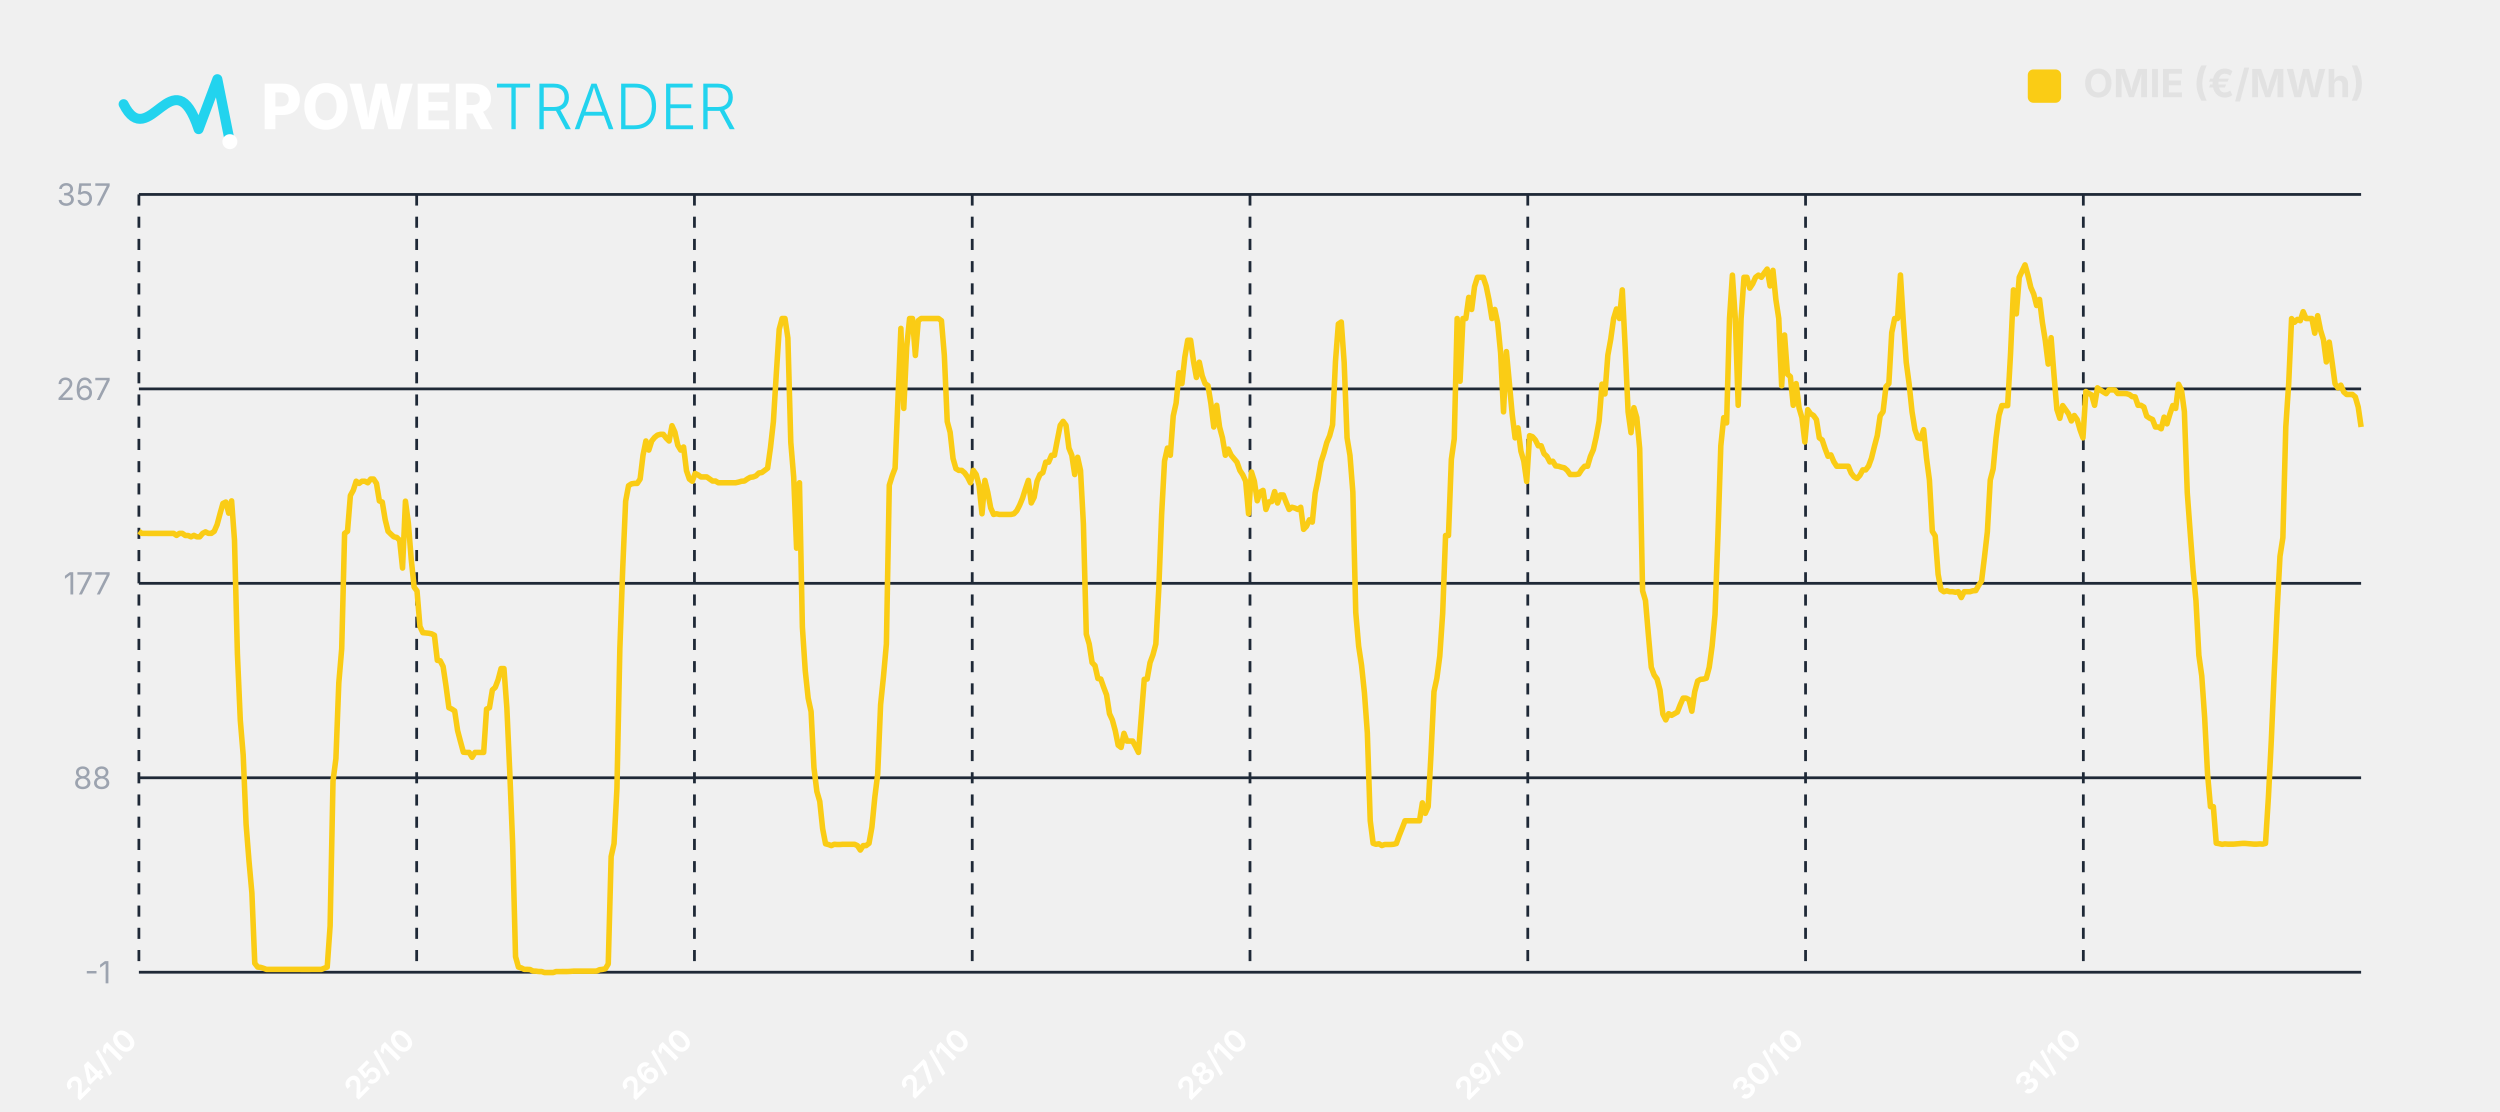
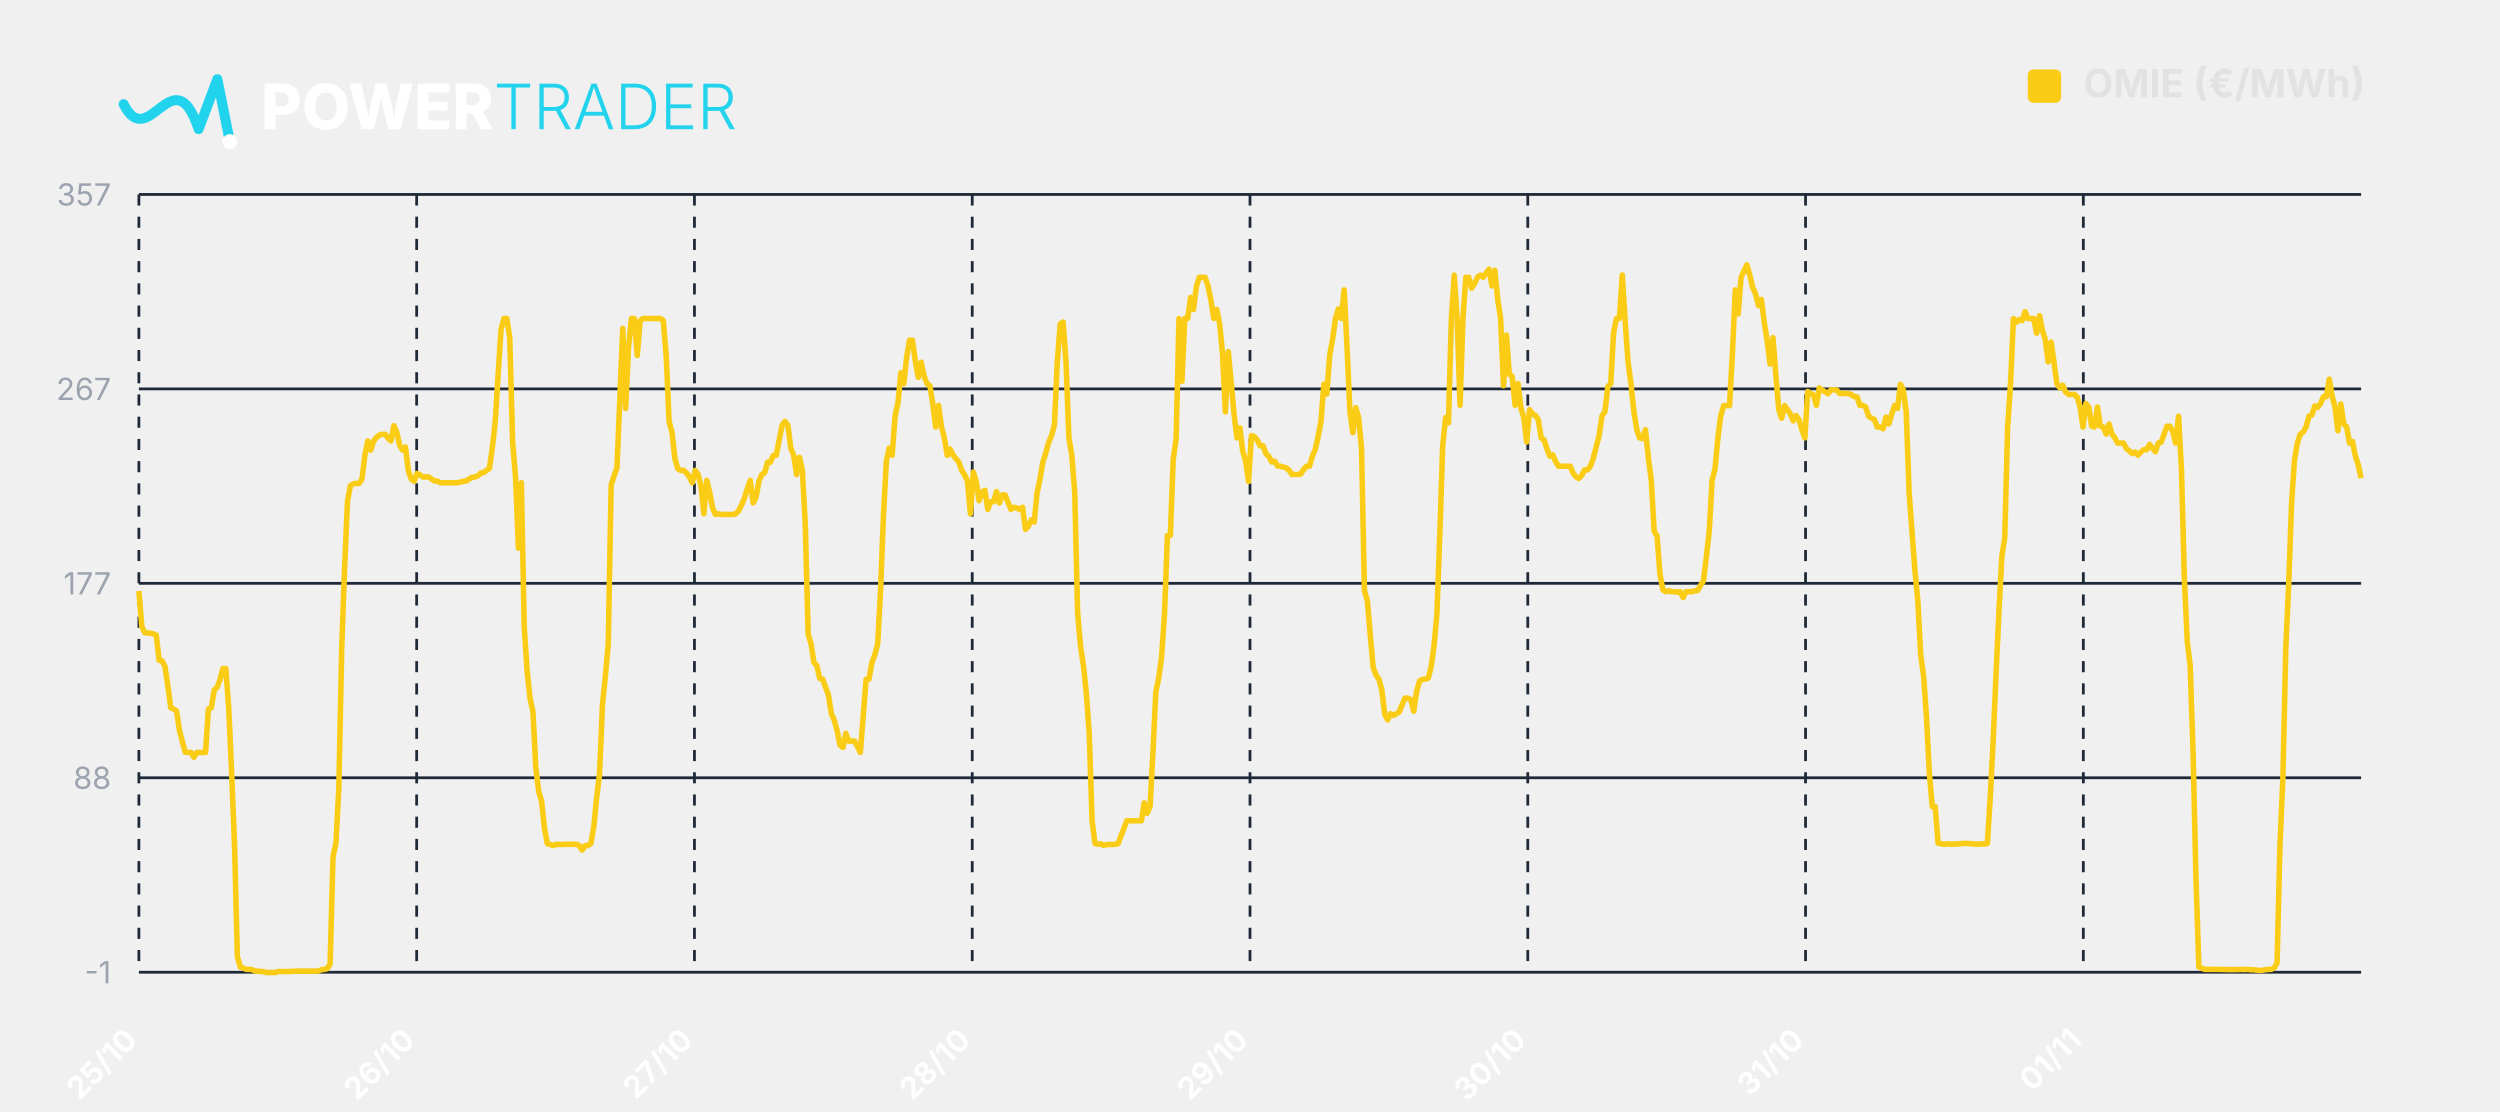
<svg xmlns="http://www.w3.org/2000/svg" viewBox="0 0 900 400" style="font-family: 'Inter', sans-serif; background: #0b0f19;">
  <g transform="translate(40, 15) scale(0.45)">
    <path d="M10 50 C30 90 50 10 70 70 L85 30 L95 80" stroke="#22d3ee" stroke-width="8" stroke-linecap="round" stroke-linejoin="round" fill="none" />
    <circle cx="95" cy="80" r="6" fill="#ffffff" />
    <text x="120" y="70" font-family="'Inter', sans-serif" font-weight="800" font-size="50" fill="#ffffff">POWER<tspan fill="#22d3ee" font-weight="300">TRADER</tspan>
    </text>
  </g>
  <rect x="730" y="25" width="12" height="12" fill="#facc15" rx="2" />
  <text x="750" y="35" font-size="14" font-weight="bold" fill="#e2e2e2">OMIE (€/MWh)</text>
  <line x1="50" y1="350.0" x2="850" y2="350.0" stroke="#1f2937" stroke-width="1" />
  <text x="40" y="354.0" text-anchor="end" font-size="11" fill="#9ca3af">-1</text>
  <line x1="50" y1="280.0" x2="850" y2="280.0" stroke="#1f2937" stroke-width="1" />
  <text x="40" y="284.0" text-anchor="end" font-size="11" fill="#9ca3af">88</text>
  <line x1="50" y1="210.0" x2="850" y2="210.0" stroke="#1f2937" stroke-width="1" />
  <text x="40" y="214.0" text-anchor="end" font-size="11" fill="#9ca3af">177</text>
  <line x1="50" y1="140.0" x2="850" y2="140.0" stroke="#1f2937" stroke-width="1" />
  <text x="40" y="144.0" text-anchor="end" font-size="11" fill="#9ca3af">267</text>
  <line x1="50" y1="70.0" x2="850" y2="70.0" stroke="#1f2937" stroke-width="1" />
  <text x="40" y="74.0" text-anchor="end" font-size="11" fill="#9ca3af">357</text>
  <line x1="50.0" y1="70" x2="50.0" y2="350" stroke="#1f2937" stroke-width="1" stroke-dasharray="4,4" />
-   <text x="50.0" y="375" text-anchor="end" transform="rotate(-45, 50.0, 375)" font-size="11" font-weight="bold" fill="#ffffff">24/10</text>
+   <text x="50.0" y="375" text-anchor="end" transform="rotate(-45, 50.0, 375)" font-size="11" font-weight="bold" fill="#ffffff">25/10</text>
  <line x1="150.0" y1="70" x2="150.0" y2="350" stroke="#1f2937" stroke-width="1" stroke-dasharray="4,4" />
-   <text x="150.0" y="375" text-anchor="end" transform="rotate(-45, 150.0, 375)" font-size="11" font-weight="bold" fill="#ffffff">25/10</text>
+   <text x="150.0" y="375" text-anchor="end" transform="rotate(-45, 150.0, 375)" font-size="11" font-weight="bold" fill="#ffffff">26/10</text>
  <line x1="250.0" y1="70" x2="250.0" y2="350" stroke="#1f2937" stroke-width="1" stroke-dasharray="4,4" />
-   <text x="250.0" y="375" text-anchor="end" transform="rotate(-45, 250.0, 375)" font-size="11" font-weight="bold" fill="#ffffff">26/10</text>
+   <text x="250.0" y="375" text-anchor="end" transform="rotate(-45, 250.0, 375)" font-size="11" font-weight="bold" fill="#ffffff">27/10</text>
  <line x1="350.0" y1="70" x2="350.0" y2="350" stroke="#1f2937" stroke-width="1" stroke-dasharray="4,4" />
-   <text x="350.0" y="375" text-anchor="end" transform="rotate(-45, 350.0, 375)" font-size="11" font-weight="bold" fill="#ffffff">27/10</text>
+   <text x="350.0" y="375" text-anchor="end" transform="rotate(-45, 350.0, 375)" font-size="11" font-weight="bold" fill="#ffffff">28/10</text>
  <line x1="450.0" y1="70" x2="450.0" y2="350" stroke="#1f2937" stroke-width="1" stroke-dasharray="4,4" />
-   <text x="450.0" y="375" text-anchor="end" transform="rotate(-45, 450.0, 375)" font-size="11" font-weight="bold" fill="#ffffff">28/10</text>
+   <text x="450.0" y="375" text-anchor="end" transform="rotate(-45, 450.0, 375)" font-size="11" font-weight="bold" fill="#ffffff">29/10</text>
  <line x1="550.0" y1="70" x2="550.0" y2="350" stroke="#1f2937" stroke-width="1" stroke-dasharray="4,4" />
-   <text x="550.0" y="375" text-anchor="end" transform="rotate(-45, 550.0, 375)" font-size="11" font-weight="bold" fill="#ffffff">29/10</text>
+   <text x="550.0" y="375" text-anchor="end" transform="rotate(-45, 550.0, 375)" font-size="11" font-weight="bold" fill="#ffffff">30/10</text>
  <line x1="650.0" y1="70" x2="650.0" y2="350" stroke="#1f2937" stroke-width="1" stroke-dasharray="4,4" />
-   <text x="650.0" y="375" text-anchor="end" transform="rotate(-45, 650.0, 375)" font-size="11" font-weight="bold" fill="#ffffff">30/10</text>
+   <text x="650.0" y="375" text-anchor="end" transform="rotate(-45, 650.0, 375)" font-size="11" font-weight="bold" fill="#ffffff">31/10</text>
  <line x1="750.0" y1="70" x2="750.0" y2="350" stroke="#1f2937" stroke-width="1" stroke-dasharray="4,4" />
-   <text x="750.0" y="375" text-anchor="end" transform="rotate(-45, 750.0, 375)" font-size="11" font-weight="bold" fill="#ffffff">31/10</text>
-   <polyline points="50.0,191.27 51.043,192.005 52.086,192.005 53.129,192.02 54.172,192.02 55.215,192.02 56.258,192.02 57.301,192.02 58.344,192.02 59.387,192.02 60.43,192.02 61.473,192.02 62.516,192.02 63.559,192.739 64.602,192.02 65.645,192.02 66.688,192.77 67.731,192.786 68.774,193.254 69.817,192.739 70.86,193.254 71.904,193.254 72.947,192.02 73.99,191.473 75.033,192.02 76.076,192.005 77.119,191.27 78.162,188.865 79.205,184.96 80.248,181.258 81.291,180.742 82.334,184.733 83.377,180.328 84.42,194.488 85.463,235.335 86.506,259.282 87.549,271.801 88.592,296.747 89.635,309.923 90.678,321.443 91.721,346.803 92.764,348.138 93.807,348.255 94.85,348.575 95.893,348.974 96.936,348.974 97.979,348.974 99.022,348.974 100.065,348.974 101.108,348.974 102.151,348.974 103.194,348.974 104.237,348.974 105.28,348.974 106.323,348.974 107.366,348.974 108.409,348.982 109.452,348.982 110.495,348.982 111.538,348.982 112.581,348.974 113.625,348.974 114.668,348.974 115.711,348.974 116.754,348.552 117.797,348.138 118.84,333.353 119.883,281.189 120.926,273.113 121.969,245.832 123.012,233.617 124.055,192.02 125.098,191.27 126.141,178.384 127.184,176.486 128.227,173.244 129.27,174.025 130.313,173.244 131.356,173.244 132.399,173.799 133.442,172.463 134.485,172.463 135.528,174.025 136.571,180.328 137.614,180.742 138.657,187.029 139.7,191.27 140.743,192.301 141.786,193.254 142.829,193.473 143.872,194.488 144.915,204.493 145.958,180.43 147.001,188.248 148.044,201.361 149.087,211.358 150.13,212.764 151.173,225.51 152.216,227.76 153.259,227.861 154.302,227.963 155.346,228.166 156.389,228.697 157.432,237.718 158.475,237.889 159.518,239.943 160.561,246.98 161.604,254.783 162.647,255.251 163.69,255.954 164.733,262.984 165.776,266.967 166.819,270.794 167.862,270.872 168.905,270.872 169.948,272.621 170.991,270.872 172.034,270.872 173.077,270.872 174.12,270.872 175.163,255.251 176.206,254.783 177.249,248.386 178.292,247.441 179.335,244.669 180.378,240.685 181.421,240.685 182.464,254.783 183.507,277.745 184.55,303.768 185.593,344.42 186.636,348.138 187.679,348.458 188.722,348.974 189.765,348.974 190.808,349.028 191.851,349.575 192.894,349.606 193.937,349.747 194.98,349.755 196.023,350.114 197.066,350.114 198.11,350.114 199.153,350.114 200.196,349.763 201.239,349.763 202.282,349.755 203.325,349.755 204.368,349.747 205.411,349.692 206.454,349.606 207.497,349.606 208.54,349.606 209.583,349.606 210.626,349.606 211.669,349.606 212.712,349.606 213.755,349.606 214.798,349.575 215.841,349.099 216.884,348.974 217.927,348.747 218.97,347.029 220.013,308.353 221.056,303.682 222.099,283.766 223.142,233.617 224.185,204.485 225.228,180.43 226.271,174.869 227.314,174.189 228.357,174.025 229.4,174.025 230.443,172.463 231.486,163.872 232.529,158.757 233.572,162.029 234.615,158.757 235.658,157.468 236.701,156.632 237.744,156.359 238.787,156.359 239.831,157.726 240.874,158.757 241.917,153.258 242.96,155.57 244.003,160.28 245.046,162.029 246.089,160.928 247.132,169.449 248.175,172.463 249.218,173.244 250.261,170.441 251.304,170.964 252.347,171.698 253.39,171.698 254.433,171.698 255.476,172.432 256.519,173.166 257.562,173.166 258.605,173.791 259.648,173.791 260.691,173.791 261.734,173.791 262.777,173.791 263.82,173.791 264.863,173.791 265.906,173.549 266.949,173.244 267.992,173.166 269.035,172.432 270.078,171.839 271.121,171.698 272.164,171.292 273.207,170.277 274.25,170.12 275.293,169.339 276.336,168.558 277.379,161.084 278.422,151.766 279.465,134.639 280.508,118.558 281.551,114.668 282.595,114.668 283.638,121.697 284.681,159.186 285.724,171.698 286.767,197.347 287.81,173.791 288.853,225.706 289.896,241.506 290.939,251.339 291.982,256.15 293.025,276.378 294.068,284.922 295.111,288.484 296.154,298.364 297.197,303.768 298.24,304.026 299.283,304.417 300.326,303.94 301.369,304.026 302.412,304.026 303.455,303.94 304.498,303.94 305.541,303.94 306.584,303.94 307.627,303.94 308.67,304.417 309.713,306.018 310.756,304.417 311.799,304.417 312.842,303.597 313.885,297.778 314.928,287.07 315.971,278.682 317.014,253.689 318.057,243.482 319.1,231.821 320.143,174.658 321.186,171.3 322.229,168.558 323.272,143.566 324.316,118.222 325.359,147.026 326.402,125.009 327.445,114.668 328.488,114.668 329.531,127.969 330.574,115.449 331.617,114.668 332.66,114.668 333.703,114.668 334.746,114.668 335.789,114.668 336.832,114.668 337.875,114.668 338.918,115.449 339.961,127.914 341.004,151.766 342.047,155.625 343.09,165.044 344.133,168.715 345.176,169.339 346.219,169.339 347.262,170.23 348.305,171.698 349.348,173.791 350.391,169.339 351.434,170.831 352.477,174.807 353.52,184.96 354.563,172.94 355.606,177.275 356.649,182.835 357.692,185.194 358.735,184.96 359.778,185.194 360.821,185.194 361.864,185.194 362.907,185.194 363.95,185.194 364.993,184.96 366.037,183.874 367.08,181.836 368.123,179.313 369.166,175.978 370.209,172.94 371.252,181.055 372.295,179.016 373.338,173.229 374.381,170.831 375.424,170.136 376.467,166.371 377.51,166.371 378.553,163.903 379.596,163.888 380.639,158.405 381.682,153.125 382.725,151.696 383.768,153.125 384.811,161.31 385.854,163.903 386.897,170.831 387.94,164.622 388.983,169.339 390.026,188.685 391.069,228.306 392.112,231.821 393.155,238.538 394.198,239.631 395.241,244.263 396.284,244.466 397.327,247.441 398.37,250.175 399.413,256.931 400.456,259.219 401.499,263.062 402.542,268.271 403.585,269.068 404.628,264.007 405.671,266.787 406.714,266.787 407.757,266.787 408.801,268.755 409.844,270.872 410.887,257.727 411.93,244.567 412.973,244.466 414.016,238.538 415.059,235.726 416.102,231.821 417.145,212.295 418.188,185.194 419.231,165.981 420.274,161.31 421.317,163.888 422.36,149.744 423.403,145.081 424.446,134.194 425.489,138.106 426.532,128.555 427.575,122.478 428.618,122.478 429.661,130.07 430.704,135.881 431.747,130.39 432.79,135.279 433.833,138.099 434.876,138.817 435.919,145.245 436.962,153.719 438.005,145.909 439.048,153.719 440.091,157.624 441.134,163.888 442.177,161.678 443.22,163.888 444.263,165.137 445.306,166.371 446.349,169.339 447.392,170.933 448.435,173.229 449.478,184.96 450.522,169.925 451.565,173.237 452.608,180.274 453.651,177.15 454.694,176.54 455.737,183.398 456.78,180.695 457.823,180.555 458.866,176.978 459.909,181.078 460.952,178.173 461.995,178.196 463.038,180.891 464.081,183.398 465.124,182.617 466.167,182.906 467.21,183.398 468.253,182.617 469.296,190.56 470.339,189.451 471.382,187.139 472.425,187.951 473.468,177.517 474.511,172.463 475.554,166.371 476.597,163.154 477.64,159.327 478.683,156.843 479.726,152.938 480.769,130.109 481.812,116.636 482.855,115.925 483.898,130.437 484.941,157.624 485.984,163.903 487.027,177.15 488.07,220.496 489.113,232.602 490.156,239.475 491.199,249.472 492.243,263.843 493.286,295.482 494.329,303.597 495.372,303.94 496.415,303.768 497.458,304.393 498.501,304.026 499.544,304.026 500.587,304.026 501.63,303.94 502.673,303.682 503.716,300.8 504.759,298.208 505.802,295.482 506.845,295.482 507.888,295.482 508.931,295.482 509.974,295.482 511.017,295.482 512.06,289.031 513.103,292.795 514.146,290.397 515.189,270.872 516.232,249.003 517.275,244.161 518.318,236.195 519.361,220.887 520.404,192.778 521.447,192.77 522.49,165.356 523.533,157.976 524.576,114.668 525.619,137.255 526.662,114.668 527.705,114.668 528.748,107.061 529.791,111.403 530.834,103.164 531.877,99.829 532.92,99.829 533.963,99.829 535.007,102.937 536.05,108.014 537.093,114.668 538.136,111.403 539.179,116.402 540.222,127.086 541.265,148.267 542.308,126.579 543.351,137.685 544.394,149.181 545.437,157.624 546.48,154.039 547.523,162.42 548.566,165.981 549.609,173.338 550.652,156.843 551.695,157.21 552.738,158.405 553.781,160.483 554.824,160.483 555.867,163.341 556.91,164.302 557.953,166.301 558.996,166.043 560.039,167.738 561.082,167.848 562.125,168.191 563.168,168.418 564.211,169.339 565.254,170.815 566.297,170.815 567.34,170.815 568.383,170.636 569.426,169.019 570.469,167.848 571.512,167.848 572.555,164.302 573.598,161.896 574.641,157.257 575.684,151.532 576.728,138.286 577.771,141.824 578.814,127.906 579.857,122.15 580.9,114.668 581.943,111.232 582.986,114.668 584.029,104.366 585.072,125.196 586.115,148.267 587.158,155.765 588.201,146.776 589.244,150.361 590.287,161.529 591.33,212.686 592.373,216.201 593.416,228.525 594.459,240.217 595.502,243.013 596.545,244.466 597.588,248.386 598.631,257.063 599.674,259.157 600.717,256.931 601.76,257.516 602.803,256.931 603.846,256.345 604.889,253.689 605.932,251.331 606.975,251.331 608.018,251.854 609.061,256.032 610.104,249.003 611.147,245.176 612.19,244.567 613.233,244.466 614.276,244.161 615.319,240.217 616.362,232.602 617.405,221.277 618.449,192.926 619.492,160.483 620.535,150.361 621.578,152.235 622.621,114.668 623.664,99.048 624.707,114.668 625.75,145.909 626.793,114.668 627.836,99.829 628.879,99.829 629.922,103.734 630.965,102.164 632.008,99.829 633.051,99.048 634.094,99.829 635.137,98.267 636.18,96.876 637.223,102.937 638.266,97.329 639.309,107.819 640.352,114.668 641.395,138.88 642.438,120.604 643.481,134.693 644.524,135.568 645.567,145.909 646.61,138.099 647.653,146.799 648.696,150.361 649.739,159.124 650.782,147.486 651.825,148.955 652.868,149.58 653.911,151.064 654.954,157.624 655.997,158.405 657.04,161.529 658.083,164.255 659.126,163.771 660.169,166.215 661.213,167.848 662.256,167.848 663.299,167.848 664.342,167.848 665.385,167.848 666.428,170.316 667.471,171.651 668.514,172.253 669.557,171.128 670.6,169.16 671.643,169.16 672.686,167.777 673.729,164.95 674.772,160.748 675.815,156.843 676.858,149.673 677.901,148.221 678.944,139.215 679.987,138.099 681.03,119.721 682.073,114.668 683.116,114.668 684.159,99.001 685.202,115.801 686.245,130.429 687.288,138.247 688.331,148.221 689.374,154.695 690.417,157.624 691.46,157.913 692.503,154.687 693.546,164.95 694.589,172.823 695.632,191.27 696.675,192.926 697.718,206.75 698.761,212.295 699.804,213.014 700.847,212.686 701.89,213.014 702.934,213.014 703.977,213.209 705.02,213.014 706.063,215.115 707.106,213.014 708.149,213.014 709.192,213.014 710.235,212.686 711.278,212.6 712.321,210.733 713.364,209.171 714.407,200.58 715.45,191.442 716.493,172.823 717.536,168.8 718.579,157.624 719.622,149.58 720.665,146.018 721.708,146.018 722.751,146.018 723.794,127.352 724.837,104.366 725.88,112.997 726.923,99.829 727.966,97.556 729.009,95.361 730.052,99.063 731.095,103.476 732.138,105.866 733.181,109.982 734.224,107.787 735.267,116.113 736.31,122.634 737.353,131.069 738.396,121.572 739.439,135.014 740.482,147.408 741.525,150.595 742.568,146.018 743.611,147.486 744.654,148.955 745.698,151.532 746.741,149.58 747.784,151.064 748.827,154.727 749.87,157.624 750.913,140.949 751.956,141.652 752.999,142.191 754.042,145.909 755.085,139.622 756.128,140.418 757.171,141.09 758.214,141.715 759.257,140.356 760.3,140.356 761.343,140.418 762.386,141.652 763.429,141.652 764.472,141.652 765.515,141.715 766.558,142.004 767.601,142.785 768.644,142.886 769.687,145.909 770.73,145.909 771.773,146.534 772.816,149.814 773.859,150.54 774.902,151.009 775.945,153.719 776.988,153.719 778.031,154.359 779.074,150.181 780.117,152.587 781.16,149.041 782.203,145.995 783.246,147.041 784.289,138.349 785.332,140.418 786.375,148.182 787.419,177.407 788.462,191.598 789.505,205.344 790.548,216.247 791.591,235.921 792.634,243.341 793.677,258.376 794.72,278.674 795.763,290.397 796.806,290.397 797.849,303.542 798.892,303.714 799.935,303.971 800.978,303.8 802.021,303.886 803.064,303.886 804.107,303.886 805.15,303.8 806.193,303.714 807.236,303.628 808.279,303.628 809.322,303.714 810.365,303.8 811.408,303.886 812.451,303.886 813.494,303.8 814.537,303.886 815.58,303.628 816.623,287.07 817.666,266.654 818.709,242.599 819.752,220.106 820.795,200.268 821.838,193.551 822.881,153.719 823.924,138.153 824.967,114.707 826.01,116.027 827.053,114.988 828.096,115.449 829.14,112.208 830.183,114.668 831.226,114.668 832.269,114.668 833.312,119.94 834.355,113.653 835.398,118.901 836.441,122.299 837.484,130.288 838.527,123.166 839.57,130.421 840.613,138.153 841.656,139.622 842.699,138.661 843.742,141.09 844.785,142.004 845.828,142.004 846.871,142.004 847.914,142.886 848.957,146.534 850.0,153.719" fill="none" stroke="#facc15" stroke-width="2" stroke-linejoin="round" />
+   <text x="750.0" y="375" text-anchor="end" transform="rotate(-45, 750.0, 375)" font-size="11" font-weight="bold" fill="#ffffff">01/11</text>
+   <polyline points="50.0,212.764 51.043,225.51 52.086,227.76 53.129,227.861 54.172,227.963 55.215,228.166 56.258,228.697 57.301,237.718 58.344,237.889 59.387,239.943 60.43,246.98 61.473,254.783 62.516,255.251 63.559,255.954 64.602,262.984 65.645,266.967 66.688,270.794 67.731,270.872 68.774,270.872 69.817,272.621 70.86,270.872 71.904,270.872 72.947,270.872 73.99,270.872 75.033,255.251 76.076,254.783 77.119,248.386 78.162,247.441 79.205,244.669 80.248,240.685 81.291,240.685 82.334,254.783 83.377,277.745 84.42,303.768 85.463,344.42 86.506,348.138 87.549,348.458 88.592,348.974 89.635,348.974 90.678,349.028 91.721,349.575 92.764,349.606 93.807,349.747 94.85,349.755 95.893,350.114 96.936,350.114 97.979,350.114 99.022,350.114 100.065,349.763 101.108,349.763 102.151,349.755 103.194,349.755 104.237,349.747 105.28,349.692 106.323,349.606 107.366,349.606 108.409,349.606 109.452,349.606 110.495,349.606 111.538,349.606 112.581,349.606 113.625,349.606 114.668,349.575 115.711,349.099 116.754,348.974 117.797,348.747 118.84,347.029 119.883,308.353 120.926,303.682 121.969,283.766 123.012,233.617 124.055,204.485 125.098,180.43 126.141,174.869 127.184,174.189 128.227,174.025 129.27,174.025 130.313,172.463 131.356,163.872 132.399,158.757 133.442,162.029 134.485,158.757 135.528,157.468 136.571,156.632 137.614,156.359 138.657,156.359 139.7,157.726 140.743,158.757 141.786,153.258 142.829,155.57 143.872,160.28 144.915,162.029 145.958,160.928 147.001,169.449 148.044,172.463 149.087,173.244 150.13,170.441 151.173,170.964 152.216,171.698 153.259,171.698 154.302,171.698 155.346,172.432 156.389,173.166 157.432,173.166 158.475,173.791 159.518,173.791 160.561,173.791 161.604,173.791 162.647,173.791 163.69,173.791 164.733,173.791 165.776,173.549 166.819,173.244 167.862,173.166 168.905,172.432 169.948,171.839 170.991,171.698 172.034,171.292 173.077,170.277 174.12,170.12 175.163,169.339 176.206,168.558 177.249,161.084 178.292,151.766 179.335,134.639 180.378,118.558 181.421,114.668 182.464,114.668 183.507,121.697 184.55,159.186 185.593,171.698 186.636,197.347 187.679,173.791 188.722,225.706 189.765,241.506 190.808,251.339 191.851,256.15 192.894,276.378 193.937,284.922 194.98,288.484 196.023,298.364 197.066,303.768 198.11,304.026 199.153,304.417 200.196,303.94 201.239,304.026 202.282,304.026 203.325,303.94 204.368,303.94 205.411,303.94 206.454,303.94 207.497,303.94 208.54,304.417 209.583,306.018 210.626,304.417 211.669,304.417 212.712,303.597 213.755,297.778 214.798,287.07 215.841,278.682 216.884,253.689 217.927,243.482 218.97,231.821 220.013,174.658 221.056,171.3 222.099,168.558 223.142,143.566 224.185,118.222 225.228,147.026 226.271,125.009 227.314,114.668 228.357,114.668 229.4,127.969 230.443,115.449 231.486,114.668 232.529,114.668 233.572,114.668 234.615,114.668 235.658,114.668 236.701,114.668 237.744,114.668 238.787,115.449 239.831,127.914 240.874,151.766 241.917,155.625 242.96,165.044 244.003,168.715 245.046,169.339 246.089,169.339 247.132,170.23 248.175,171.698 249.218,173.791 250.261,169.339 251.304,170.831 252.347,174.807 253.39,184.96 254.433,172.94 255.476,177.275 256.519,182.835 257.562,185.194 258.605,184.96 259.648,185.194 260.691,185.194 261.734,185.194 262.777,185.194 263.82,185.194 264.863,184.96 265.906,183.874 266.949,181.836 267.992,179.313 269.035,175.978 270.078,172.94 271.121,181.055 272.164,179.016 273.207,173.229 274.25,170.831 275.293,170.136 276.336,166.371 277.379,166.371 278.422,163.903 279.465,163.888 280.508,158.405 281.551,153.125 282.595,151.696 283.638,153.125 284.681,161.31 285.724,163.903 286.767,170.831 287.81,164.622 288.853,169.339 289.896,188.685 290.939,228.306 291.982,231.821 293.025,238.538 294.068,239.631 295.111,244.263 296.154,244.466 297.197,247.441 298.24,250.175 299.283,256.931 300.326,259.219 301.369,263.062 302.412,268.271 303.455,269.068 304.498,264.007 305.541,266.787 306.584,266.787 307.627,266.787 308.67,268.755 309.713,270.872 310.756,257.727 311.799,244.567 312.842,244.466 313.885,238.538 314.928,235.726 315.971,231.821 317.014,212.295 318.057,185.194 319.1,165.981 320.143,161.31 321.186,163.888 322.229,149.744 323.272,145.081 324.316,134.194 325.359,138.106 326.402,128.555 327.445,122.478 328.488,122.478 329.531,130.07 330.574,135.881 331.617,130.39 332.66,135.279 333.703,138.099 334.746,138.817 335.789,145.245 336.832,153.719 337.875,145.909 338.918,153.719 339.961,157.624 341.004,163.888 342.047,161.678 343.09,163.888 344.133,165.137 345.176,166.371 346.219,169.339 347.262,170.933 348.305,173.229 349.348,184.96 350.391,169.925 351.434,173.237 352.477,180.274 353.52,177.15 354.563,176.54 355.606,183.398 356.649,180.695 357.692,180.555 358.735,176.978 359.778,181.078 360.821,178.173 361.864,178.196 362.907,180.891 363.95,183.398 364.993,182.617 366.037,182.906 367.08,183.398 368.123,182.617 369.166,190.56 370.209,189.451 371.252,187.139 372.295,187.951 373.338,177.517 374.381,172.463 375.424,166.371 376.467,163.154 377.51,159.327 378.553,156.843 379.596,152.938 380.639,130.109 381.682,116.636 382.725,115.925 383.768,130.437 384.811,157.624 385.854,163.903 386.897,177.15 387.94,220.496 388.983,232.602 390.026,239.475 391.069,249.472 392.112,263.843 393.155,295.482 394.198,303.597 395.241,303.94 396.284,303.768 397.327,304.393 398.37,304.026 399.413,304.026 400.456,304.026 401.499,303.94 402.542,303.682 403.585,300.8 404.628,298.208 405.671,295.482 406.714,295.482 407.757,295.482 408.801,295.482 409.844,295.482 410.887,295.482 411.93,289.031 412.973,292.795 414.016,290.397 415.059,270.872 416.102,249.003 417.145,244.161 418.188,236.195 419.231,220.887 420.274,192.778 421.317,192.77 422.36,165.356 423.403,157.976 424.446,114.668 425.489,137.255 426.532,114.668 427.575,114.668 428.618,107.061 429.661,111.403 430.704,103.164 431.747,99.829 432.79,99.829 433.833,99.829 434.876,102.937 435.919,108.014 436.962,114.668 438.005,111.403 439.048,116.402 440.091,127.086 441.134,148.267 442.177,126.579 443.22,137.685 444.263,149.181 445.306,157.624 446.349,154.039 447.392,162.42 448.435,165.981 449.478,173.338 450.522,156.843 451.565,157.21 452.608,158.405 453.651,160.483 454.694,160.483 455.737,163.341 456.78,164.302 457.823,166.301 458.866,166.043 459.909,167.738 460.952,167.848 461.995,168.191 463.038,168.418 464.081,169.339 465.124,170.815 466.167,170.815 467.21,170.815 468.253,170.636 469.296,169.019 470.339,167.848 471.382,167.848 472.425,164.302 473.468,161.896 474.511,157.257 475.554,151.532 476.597,138.286 477.64,141.824 478.683,127.906 479.726,122.15 480.769,114.668 481.812,111.232 482.855,114.668 483.898,104.366 484.941,125.196 485.984,148.267 487.027,155.765 488.07,146.776 489.113,150.361 490.156,161.529 491.199,212.686 492.243,216.201 493.286,228.525 494.329,240.217 495.372,243.013 496.415,244.466 497.458,248.386 498.501,257.063 499.544,259.157 500.587,256.931 501.63,257.516 502.673,256.931 503.716,256.345 504.759,253.689 505.802,251.331 506.845,251.331 507.888,251.854 508.931,256.032 509.974,249.003 511.017,245.176 512.06,244.567 513.103,244.466 514.146,244.161 515.189,240.217 516.232,232.602 517.275,221.277 518.318,192.926 519.361,160.483 520.404,150.361 521.447,152.235 522.49,114.668 523.533,99.048 524.576,114.668 525.619,145.909 526.662,114.668 527.705,99.829 528.748,99.829 529.791,103.734 530.834,102.164 531.877,99.829 532.92,99.048 533.963,99.829 535.007,98.267 536.05,96.876 537.093,102.937 538.136,97.329 539.179,107.819 540.222,114.668 541.265,138.88 542.308,120.604 543.351,134.693 544.394,135.568 545.437,145.909 546.48,138.099 547.523,146.799 548.566,150.361 549.609,159.124 550.652,147.486 551.695,148.955 552.738,149.58 553.781,151.064 554.824,157.624 555.867,158.405 556.91,161.529 557.953,164.255 558.996,163.771 560.039,166.215 561.082,167.848 562.125,167.848 563.168,167.848 564.211,167.848 565.254,167.848 566.297,170.316 567.34,171.651 568.383,172.253 569.426,171.128 570.469,169.16 571.512,169.16 572.555,167.777 573.598,164.95 574.641,160.748 575.684,156.843 576.728,149.673 577.771,148.221 578.814,139.215 579.857,138.099 580.9,119.721 581.943,114.668 582.986,114.668 584.029,99.001 585.072,115.801 586.115,130.429 587.158,138.247 588.201,148.221 589.244,154.695 590.287,157.624 591.33,157.913 592.373,154.687 593.416,164.95 594.459,172.823 595.502,191.27 596.545,192.926 597.588,206.75 598.631,212.295 599.674,213.014 600.717,212.686 601.76,213.014 602.803,213.014 603.846,213.209 604.889,213.014 605.932,215.115 606.975,213.014 608.018,213.014 609.061,213.014 610.104,212.686 611.147,212.6 612.19,210.733 613.233,209.171 614.276,200.58 615.319,191.442 616.362,172.823 617.405,168.8 618.449,157.624 619.492,149.58 620.535,146.018 621.578,146.018 622.621,146.018 623.664,127.352 624.707,104.366 625.75,112.997 626.793,99.829 627.836,97.556 628.879,95.361 629.922,99.063 630.965,103.476 632.008,105.866 633.051,109.982 634.094,107.787 635.137,116.113 636.18,122.634 637.223,131.069 638.266,121.572 639.309,135.014 640.352,147.408 641.395,150.595 642.438,146.018 643.481,147.486 644.524,148.955 645.567,151.532 646.61,149.58 647.653,151.064 648.696,154.727 649.739,157.624 650.782,140.949 651.825,141.652 652.868,142.191 653.911,145.909 654.954,139.622 655.997,140.418 657.04,141.09 658.083,141.715 659.126,140.356 660.169,140.356 661.213,140.418 662.256,141.652 663.299,141.652 664.342,141.652 665.385,141.715 666.428,142.004 667.471,142.785 668.514,142.886 669.557,145.909 670.6,145.909 671.643,146.534 672.686,149.814 673.729,150.54 674.772,151.009 675.815,153.719 676.858,153.719 677.901,154.359 678.944,150.181 679.987,152.587 681.03,149.041 682.073,145.995 683.116,147.041 684.159,138.349 685.202,140.418 686.245,148.182 687.288,177.407 688.331,191.598 689.374,205.344 690.417,216.247 691.46,235.921 692.503,243.341 693.546,258.376 694.589,278.674 695.632,290.397 696.675,290.397 697.718,303.542 698.761,303.714 699.804,303.971 700.847,303.8 701.89,303.886 702.934,303.886 703.977,303.886 705.02,303.8 706.063,303.714 707.106,303.628 708.149,303.628 709.192,303.714 710.235,303.8 711.278,303.886 712.321,303.886 713.364,303.8 714.407,303.886 715.45,303.628 716.493,287.07 717.536,266.654 718.579,242.599 719.622,220.106 720.665,200.268 721.708,193.551 722.751,153.719 723.794,138.153 724.837,114.707 725.88,116.027 726.923,114.988 727.966,115.449 729.009,112.208 730.052,114.668 731.095,114.668 732.138,114.668 733.181,119.94 734.224,113.653 735.267,118.901 736.31,122.299 737.353,130.288 738.396,123.166 739.439,130.421 740.482,138.153 741.525,139.622 742.568,138.661 743.611,141.09 744.654,142.004 745.698,142.004 746.741,142.004 747.784,142.886 748.827,146.534 749.87,153.719 750.913,145.284 751.956,146.534 752.999,153.399 754.042,153.719 755.085,146.534 756.128,153.399 757.171,153.719 758.214,156.265 759.257,152.633 760.3,156.265 761.343,157.624 762.386,159.522 763.429,159.522 764.472,159.522 765.515,161.529 766.558,162.31 767.601,163.294 768.644,162.724 769.687,163.857 770.73,162.724 771.773,161.888 772.816,161.896 773.859,159.975 774.902,161.357 775.945,162.654 776.988,159.522 778.031,159.186 779.074,156.265 780.117,153.43 781.16,153.446 782.203,155.414 783.246,159.522 784.289,149.822 785.332,169.16 786.375,208.523 787.419,230.946 788.462,239.631 789.505,270.872 790.548,316.14 791.591,348.138 792.634,348.575 793.677,348.966 794.72,348.974 795.763,348.974 796.806,348.974 797.849,348.974 798.892,348.982 799.935,349.013 800.978,349.028 802.021,349.052 803.064,349.052 804.107,349.052 805.15,349.052 806.193,349.013 807.236,349.028 808.279,349.028 809.322,348.989 810.365,349.122 811.408,349.13 812.451,349.278 813.494,349.364 814.537,349.278 815.58,349.099 816.623,348.982 817.666,348.974 818.709,348.458 819.752,346.638 820.795,303.768 821.838,280.15 822.881,233.305 823.924,210.452 824.967,181.055 826.01,165.59 827.053,159.522 828.096,156.265 829.14,155.57 830.183,153.719 831.226,149.814 832.269,149.455 833.312,146.143 834.355,146.69 835.398,145.284 836.441,142.816 837.484,142.816 838.527,136.505 839.57,142.66 840.613,146.534 841.656,155.078 842.699,145.432 843.742,152.672 844.785,153.719 845.828,159.522 846.871,158.905 847.914,164.114 848.957,167.27 850.0,172.167" fill="none" stroke="#facc15" stroke-width="2" stroke-linejoin="round" />
</svg>
